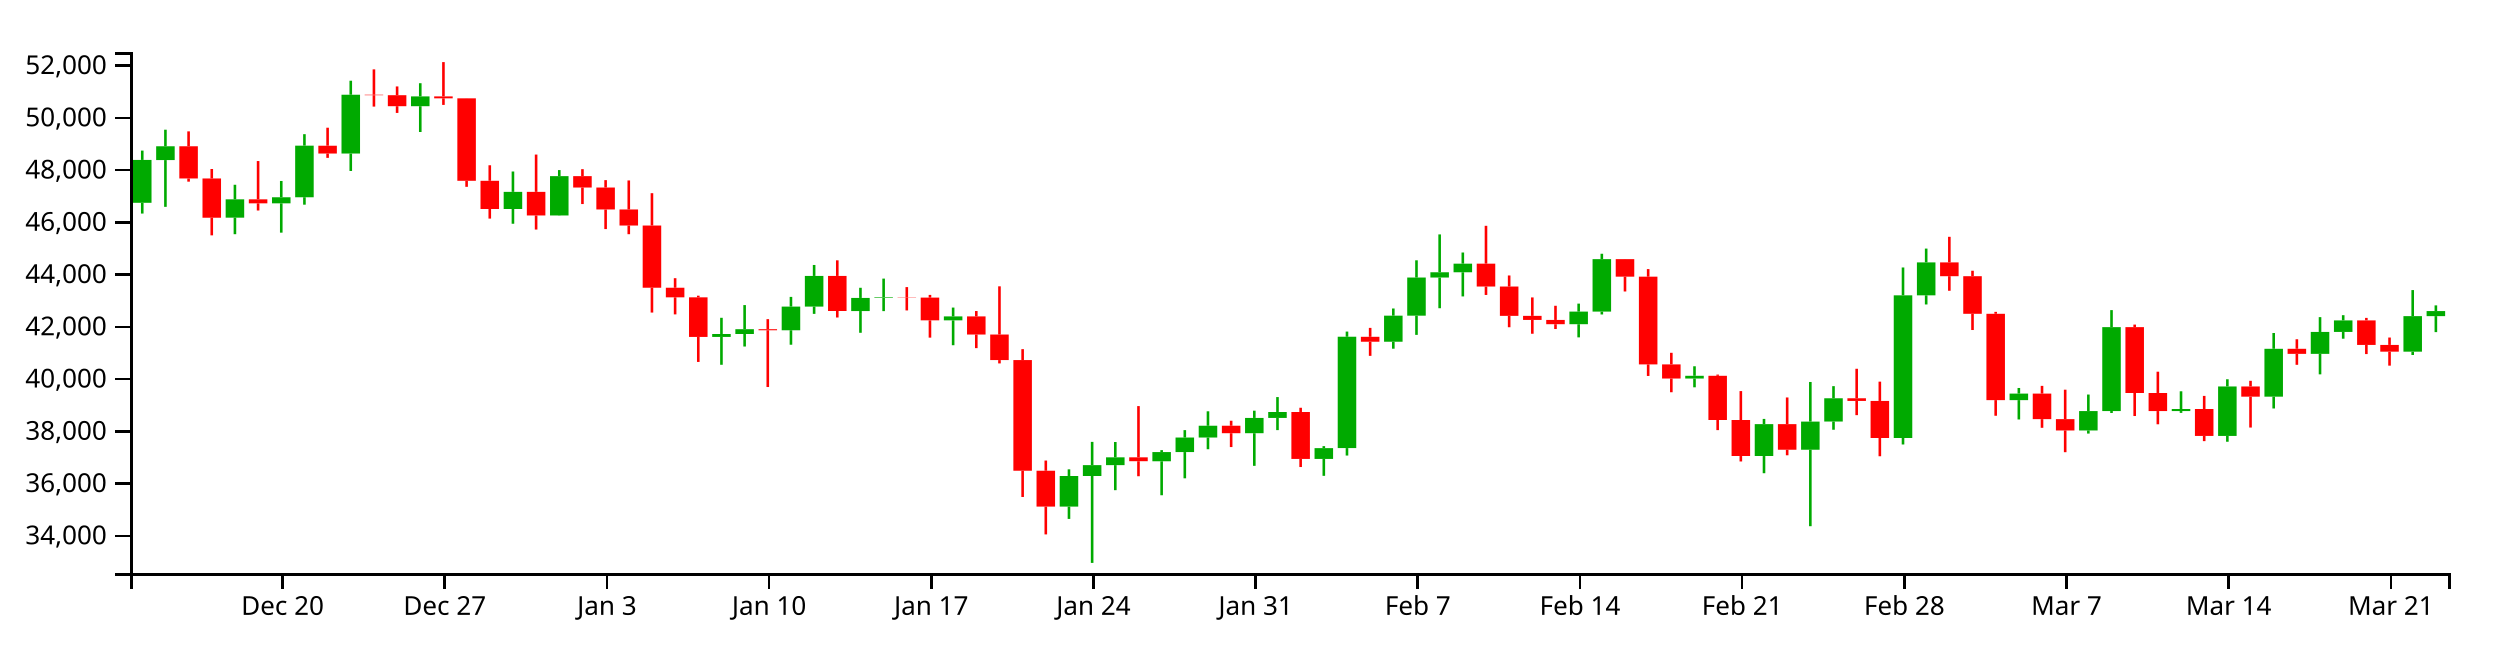
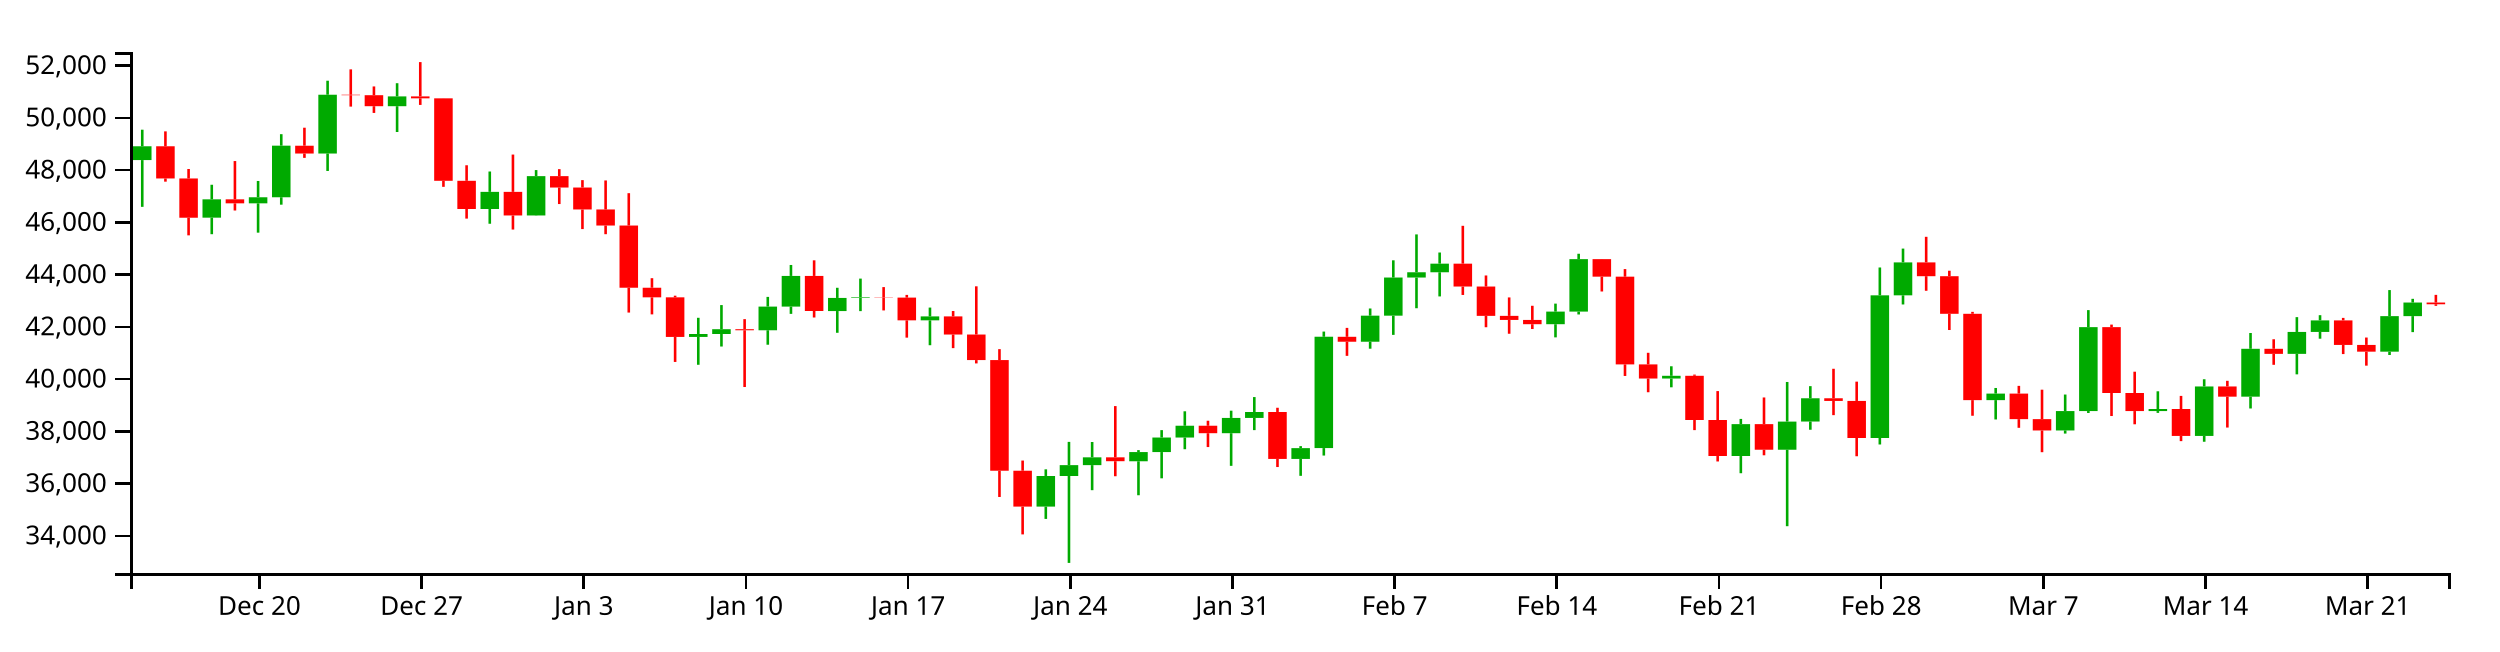
<svg xmlns="http://www.w3.org/2000/svg" version="1.1" width="960" height="250">
  <g transform="translate(50,20)">
    <style>.axis path,.axis line{fill:none;stroke:#000;shape-rendering:crispEdges;}path.candle{stroke:#000000;}path.candle.body{stroke-width:0;}path.candle.up{fill:#00AA00;stroke:#00AA00;}path.candle.down{fill:#FF0000;stroke:#FF0000;}</style>
    <g class="candlestick">
      <g class="data">
-         <path class="candle body up" d="M 1.068 57.867 l 7.117 0 L 8.185 41.41 l -7.117 0 L 1.068 57.867 M 9.964 41.474 l 7.117 0 L 17.081 36.177 l -7.117 0 L 9.964 41.474 M 36.653 63.574 l 7.117 0 L 43.77 56.546 l -7.117 0 L 36.653 63.574 M 54.446 58.083 l 7.117 0 L 61.563 55.746 l -7.117 0 L 54.446 58.083 M 63.343 55.746 l 7.117 0 L 70.46 35.927 l -7.117 0 L 63.343 55.746 M 81.136 38.954 l 7.117 0 L 88.253 16.377 l -7.117 0 L 81.136 38.954 M 107.825 20.782 l 7.117 0 L 114.942 17.012 l -7.117 0 L 107.825 20.782 M 143.411 60.255 l 7.117 0 L 150.528 53.673 l -7.117 0 L 143.411 60.255 M 161.204 62.74 l 7.117 0 L 168.321 47.636 l -7.117 0 L 161.204 62.74 M 223.479 109.39 l 7.117 0 L 230.596 108.254 l -7.117 0 L 223.479 109.39 M 232.375 108.254 l 7.117 0 L 239.492 106.4 l -7.117 0 L 232.375 108.254 M 250.168 106.822 l 7.117 0 L 257.285 97.726 l -7.117 0 L 250.168 106.822 M 259.064 97.726 l 7.117 0 L 266.182 85.955 l -7.117 0 L 259.064 97.726 M 276.857 99.441 l 7.117 0 L 283.974 94.409 l -7.117 0 L 276.857 99.441 M 285.754 94.409 l 7.117 0 L 292.871 94.165 l -7.117 0 L 285.754 94.409 M 312.443 103.019 l 7.117 0 L 319.56 101.509 l -7.117 0 L 312.443 103.019 M 356.925 174.544 l 7.117 0 L 364.042 162.776 l -7.117 0 L 356.925 174.544 M 365.822 162.776 l 7.117 0 L 372.939 158.605 l -7.117 0 L 365.822 162.776 M 374.718 158.605 l 7.117 0 L 381.835 155.616 l -7.117 0 L 374.718 158.605 M 392.511 157.132 l 7.117 0 L 399.628 153.592 l -7.117 0 L 392.511 157.132 M 401.407 153.592 l 7.117 0 L 408.525 148.01 l -7.117 0 L 401.407 153.592 M 410.304 148.01 l 7.117 0 L 417.421 143.493 l -7.117 0 L 410.304 148.01 M 428.097 146.353 l 7.117 0 L 435.214 140.483 l -7.117 0 L 428.097 146.353 M 436.993 140.483 l 7.117 0 L 444.11 138.199 l -7.117 0 L 436.993 140.483 M 454.786 156.237 l 7.117 0 L 461.903 152.072 l -7.117 0 L 454.786 156.237 M 463.683 152.068 l 7.117 0 L 470.8 109.312 l -7.117 0 L 463.683 152.068 M 481.475 111.235 l 7.117 0 L 488.593 101.221 l -7.117 0 L 481.475 111.235 M 490.372 101.221 l 7.117 0 L 497.489 86.584 l -7.117 0 L 490.372 101.221 M 499.268 86.584 l 7.117 0 L 506.385 84.548 l -7.117 0 L 499.268 86.584 M 508.165 84.548 l 7.117 0 L 515.282 81.24 l -7.117 0 L 508.165 84.548 M 552.647 104.503 l 7.117 0 L 559.764 99.665 l -7.117 0 L 552.647 104.503 M 561.543 99.665 l 7.117 0 L 568.661 79.513 l -7.117 0 L 561.543 99.665 M 597.129 125.36 l 7.117 0 L 604.246 124.31 l -7.117 0 L 597.129 125.36 M 623.818 155.116 l 7.117 0 L 630.936 142.856 l -7.117 0 L 623.818 155.116 M 641.611 152.69 l 7.117 0 L 648.729 141.884 l -7.117 0 L 641.611 152.69 M 650.508 141.87 l 7.117 0 L 657.625 132.937 l -7.117 0 L 650.508 141.87 M 677.197 148.185 l 7.117 0 L 684.314 93.405 l -7.117 0 L 677.197 148.185 M 686.094 93.405 l 7.117 0 L 693.211 80.754 l -7.117 0 L 686.094 93.405 M 721.679 133.644 l 7.117 0 L 728.796 131.143 l -7.117 0 L 721.679 133.644 M 748.369 145.287 l 7.117 0 L 755.486 137.837 l -7.117 0 L 748.369 145.287 M 757.265 137.837 l 7.117 0 L 764.382 105.626 l -7.117 0 L 757.265 137.837 M 783.954 137.848 l 7.117 0 L 791.072 137.068 l -7.117 0 L 783.954 137.848 M 801.747 147.4 l 7.117 0 L 808.864 128.401 l -7.117 0 L 801.747 147.4 M 819.54 132.323 l 7.117 0 L 826.657 113.929 l -7.117 0 L 819.54 132.323 M 837.333 115.896 l 7.117 0 L 844.45 107.474 l -7.117 0 L 837.333 115.896 M 846.23 107.474 l 7.117 0 L 853.347 103.024 l -7.117 0 L 846.23 107.474 M 872.919 115.05 l 7.117 0 L 880.036 101.389 l -7.117 0 L 872.919 115.05 M 881.815 101.389 l 7.117 0 L 888.932 99.462 l -7.117 0 L 881.815 101.389" />
-         <path class="candle body down" d="M 18.86 36.177 l 7.117 0 L 25.978 48.542 l -7.117 0 L 18.86 36.177 M 27.757 48.542 l 7.117 0 L 34.874 63.6 l -7.117 0 L 27.757 48.542 M 45.55 56.546 l 7.117 0 L 52.667 58.083 l -7.117 0 L 45.55 56.546 M 72.239 35.95 l 7.117 0 L 79.356 38.954 l -7.117 0 L 72.239 35.95 M 90.032 16.377 l 7.117 0 L 97.149 16.566 l -7.117 0 L 90.032 16.377 M 98.928 16.566 l 7.117 0 L 106.046 20.782 l -7.117 0 L 98.928 16.566 M 116.721 17.012 l 7.117 0 L 123.838 17.755 l -7.117 0 L 116.721 17.012 M 125.618 17.755 l 7.117 0 L 132.735 49.431 l -7.117 0 L 125.618 17.755 M 134.514 49.431 l 7.117 0 L 141.631 60.255 l -7.117 0 L 134.514 49.431 M 152.307 53.673 l 7.117 0 L 159.424 62.74 l -7.117 0 L 152.307 53.673 M 170.1 47.636 l 7.117 0 L 177.217 52.014 l -7.117 0 L 170.1 47.636 M 178.996 52.014 l 7.117 0 L 186.114 60.442 l -7.117 0 L 178.996 52.014 M 187.893 60.442 l 7.117 0 L 195.01 66.602 l -7.117 0 L 187.893 60.442 M 196.789 66.602 l 7.117 0 L 203.906 90.485 l -7.117 0 L 196.789 66.602 M 205.686 90.485 l 7.117 0 L 212.803 94.185 l -7.117 0 L 205.686 90.485 M 214.582 94.185 l 7.117 0 L 221.699 109.39 l -7.117 0 L 214.582 94.185 M 241.271 106.4 l 7.117 0 L 248.389 106.822 l -7.117 0 L 241.271 106.4 M 267.961 85.956 l 7.117 0 L 275.078 99.423 l -7.117 0 L 267.961 85.956 M 294.65 94.165 l 7.117 0 L 301.767 94.291 l -7.117 0 L 294.65 94.165 M 303.547 94.291 l 7.117 0 L 310.664 103.019 l -7.117 0 L 303.547 94.291 M 321.339 101.509 l 7.117 0 L 328.457 108.452 l -7.117 0 L 321.339 101.509 M 330.236 108.452 l 7.117 0 L 337.353 118.274 l -7.117 0 L 330.236 108.452 M 339.132 118.274 l 7.117 0 L 346.25 160.762 l -7.117 0 L 339.132 118.274 M 348.029 160.762 l 7.117 0 L 355.146 174.544 l -7.117 0 L 348.029 160.762 M 383.615 155.616 l 7.117 0 L 390.732 157.11 l -7.117 0 L 383.615 155.616 M 419.2 143.493 l 7.117 0 L 426.317 146.353 l -7.117 0 L 419.2 143.493 M 445.89 138.199 l 7.117 0 L 453.007 156.238 l -7.117 0 L 445.89 138.199 M 472.579 109.338 l 7.117 0 L 479.696 111.235 l -7.117 0 L 472.579 109.338 M 517.061 81.24 l 7.117 0 L 524.178 90.04 l -7.117 0 L 517.061 81.24 M 525.958 90.04 l 7.117 0 L 533.075 101.293 l -7.117 0 L 525.958 90.04 M 534.854 101.293 l 7.117 0 L 541.971 102.856 l -7.117 0 L 534.854 101.293 M 543.75 102.856 l 7.117 0 L 550.868 104.503 l -7.117 0 L 543.75 102.856 M 570.44 79.513 l 7.117 0 L 577.557 86.247 l -7.117 0 L 570.44 79.513 M 579.336 86.247 l 7.117 0 L 586.453 119.931 l -7.117 0 L 579.336 86.247 M 588.233 119.931 l 7.117 0 L 595.35 125.36 l -7.117 0 L 588.233 119.931 M 606.026 124.31 l 7.117 0 L 613.143 141.286 l -7.117 0 L 606.026 124.31 M 614.922 141.286 l 7.117 0 L 622.039 155.116 l -7.117 0 L 614.922 141.286 M 632.715 142.856 l 7.117 0 L 639.832 152.69 l -7.117 0 L 632.715 142.856 M 659.404 132.937 l 7.117 0 L 666.521 133.965 l -7.117 0 L 659.404 132.937 M 668.301 133.964 l 7.117 0 L 675.418 148.185 l -7.117 0 L 668.301 133.964 M 694.99 80.754 l 7.117 0 L 702.107 86.053 l -7.117 0 L 694.99 80.754 M 703.886 86.052 l 7.117 0 L 711.004 100.487 l -7.117 0 L 703.886 86.052 M 712.783 100.487 l 7.117 0 L 719.9 133.644 l -7.117 0 L 712.783 100.487 M 730.576 131.143 l 7.117 0 L 737.693 140.945 l -7.117 0 L 730.576 131.143 M 739.472 140.945 l 7.117 0 L 746.589 145.287 l -7.117 0 L 739.472 140.945 M 766.162 105.626 l 7.117 0 L 773.279 130.902 l -7.117 0 L 766.162 105.626 M 775.058 130.902 l 7.117 0 L 782.175 137.848 l -7.117 0 L 775.058 130.902 M 792.851 137.068 l 7.117 0 L 799.968 147.4 l -7.117 0 L 792.851 137.068 M 810.644 128.401 l 7.117 0 L 817.761 132.323 l -7.117 0 L 810.644 128.401 M 828.437 113.929 l 7.117 0 L 835.554 115.896 l -7.117 0 L 828.437 113.929 M 855.126 103.024 l 7.117 0 L 862.243 112.444 l -7.117 0 L 855.126 103.024 M 864.022 112.444 l 7.117 0 L 871.14 115.05 l -7.117 0 L 864.022 112.444" />
+         <path class="candle body up" d="M 1.068 41.474 l 7.117 0 L 8.185 36.177 l -7.117 0 L 1.068 41.474 M 27.757 63.574 l 7.117 0 L 34.874 56.546 l -7.117 0 L 27.757 63.574 M 45.55 58.083 l 7.117 0 L 52.667 55.746 l -7.117 0 L 45.55 58.083 M 54.446 55.746 l 7.117 0 L 61.563 35.927 l -7.117 0 L 54.446 55.746 M 72.239 38.954 l 7.117 0 L 79.356 16.377 l -7.117 0 L 72.239 38.954 M 98.928 20.782 l 7.117 0 L 106.046 17.012 l -7.117 0 L 98.928 20.782 M 134.514 60.255 l 7.117 0 L 141.631 53.673 l -7.117 0 L 134.514 60.255 M 152.307 62.74 l 7.117 0 L 159.424 47.636 l -7.117 0 L 152.307 62.74 M 214.582 109.39 l 7.117 0 L 221.699 108.254 l -7.117 0 L 214.582 109.39 M 223.479 108.254 l 7.117 0 L 230.596 106.4 l -7.117 0 L 223.479 108.254 M 241.271 106.822 l 7.117 0 L 248.389 97.726 l -7.117 0 L 241.271 106.822 M 250.168 97.726 l 7.117 0 L 257.285 85.955 l -7.117 0 L 250.168 97.726 M 267.961 99.441 l 7.117 0 L 275.078 94.409 l -7.117 0 L 267.961 99.441 M 276.857 94.409 l 7.117 0 L 283.974 94.165 l -7.117 0 L 276.857 94.409 M 303.547 103.019 l 7.117 0 L 310.664 101.509 l -7.117 0 L 303.547 103.019 M 348.029 174.544 l 7.117 0 L 355.146 162.776 l -7.117 0 L 348.029 174.544 M 356.925 162.776 l 7.117 0 L 364.042 158.605 l -7.117 0 L 356.925 162.776 M 365.822 158.605 l 7.117 0 L 372.939 155.616 l -7.117 0 L 365.822 158.605 M 383.615 157.132 l 7.117 0 L 390.732 153.592 l -7.117 0 L 383.615 157.132 M 392.511 153.592 l 7.117 0 L 399.628 148.01 l -7.117 0 L 392.511 153.592 M 401.407 148.01 l 7.117 0 L 408.525 143.493 l -7.117 0 L 401.407 148.01 M 419.2 146.353 l 7.117 0 L 426.317 140.483 l -7.117 0 L 419.2 146.353 M 428.097 140.483 l 7.117 0 L 435.214 138.199 l -7.117 0 L 428.097 140.483 M 445.89 156.237 l 7.117 0 L 453.007 152.072 l -7.117 0 L 445.89 156.237 M 454.786 152.068 l 7.117 0 L 461.903 109.312 l -7.117 0 L 454.786 152.068 M 472.579 111.235 l 7.117 0 L 479.696 101.221 l -7.117 0 L 472.579 111.235 M 481.475 101.221 l 7.117 0 L 488.593 86.584 l -7.117 0 L 481.475 101.221 M 490.372 86.584 l 7.117 0 L 497.489 84.548 l -7.117 0 L 490.372 86.584 M 499.268 84.548 l 7.117 0 L 506.385 81.24 l -7.117 0 L 499.268 84.548 M 543.75 104.503 l 7.117 0 L 550.868 99.665 l -7.117 0 L 543.75 104.503 M 552.647 99.665 l 7.117 0 L 559.764 79.513 l -7.117 0 L 552.647 99.665 M 588.233 125.36 l 7.117 0 L 595.35 124.31 l -7.117 0 L 588.233 125.36 M 614.922 155.116 l 7.117 0 L 622.039 142.856 l -7.117 0 L 614.922 155.116 M 632.715 152.69 l 7.117 0 L 639.832 141.884 l -7.117 0 L 632.715 152.69 M 641.611 141.87 l 7.117 0 L 648.729 132.937 l -7.117 0 L 641.611 141.87 M 668.301 148.185 l 7.117 0 L 675.418 93.405 l -7.117 0 L 668.301 148.185 M 677.197 93.405 l 7.117 0 L 684.314 80.754 l -7.117 0 L 677.197 93.405 M 712.783 133.644 l 7.117 0 L 719.9 131.143 l -7.117 0 L 712.783 133.644 M 739.472 145.287 l 7.117 0 L 746.589 137.837 l -7.117 0 L 739.472 145.287 M 748.369 137.837 l 7.117 0 L 755.486 105.626 l -7.117 0 L 748.369 137.837 M 775.058 137.848 l 7.117 0 L 782.175 137.068 l -7.117 0 L 775.058 137.848 M 792.851 147.4 l 7.117 0 L 799.968 128.401 l -7.117 0 L 792.851 147.4 M 810.644 132.323 l 7.117 0 L 817.761 113.929 l -7.117 0 L 810.644 132.323 M 828.437 115.896 l 7.117 0 L 835.554 107.474 l -7.117 0 L 828.437 115.896 M 837.333 107.474 l 7.117 0 L 844.45 103.024 l -7.117 0 L 837.333 107.474 M 864.022 115.05 l 7.117 0 L 871.14 101.389 l -7.117 0 L 864.022 115.05 M 872.919 101.389 l 7.117 0 L 880.036 96.186 l -7.117 0 L 872.919 101.389" />
+         <path class="candle body down" d="M 9.964 36.177 l 7.117 0 L 17.081 48.542 l -7.117 0 L 9.964 36.177 M 18.86 48.542 l 7.117 0 L 25.978 63.6 l -7.117 0 L 18.86 48.542 M 36.653 56.546 l 7.117 0 L 43.77 58.083 l -7.117 0 L 36.653 56.546 M 63.343 35.95 l 7.117 0 L 70.46 38.954 l -7.117 0 L 63.343 35.95 M 81.136 16.377 l 7.117 0 L 88.253 16.566 l -7.117 0 L 81.136 16.377 M 90.032 16.566 l 7.117 0 L 97.149 20.782 l -7.117 0 L 90.032 16.566 M 107.825 17.012 l 7.117 0 L 114.942 17.755 l -7.117 0 L 107.825 17.012 M 116.721 17.755 l 7.117 0 L 123.838 49.431 l -7.117 0 L 116.721 17.755 M 125.618 49.431 l 7.117 0 L 132.735 60.255 l -7.117 0 L 125.618 49.431 M 143.411 53.673 l 7.117 0 L 150.528 62.74 l -7.117 0 L 143.411 53.673 M 161.204 47.636 l 7.117 0 L 168.321 52.014 l -7.117 0 L 161.204 47.636 M 170.1 52.014 l 7.117 0 L 177.217 60.442 l -7.117 0 L 170.1 52.014 M 178.996 60.442 l 7.117 0 L 186.114 66.602 l -7.117 0 L 178.996 60.442 M 187.893 66.602 l 7.117 0 L 195.01 90.485 l -7.117 0 L 187.893 66.602 M 196.789 90.485 l 7.117 0 L 203.906 94.185 l -7.117 0 L 196.789 90.485 M 205.686 94.185 l 7.117 0 L 212.803 109.39 l -7.117 0 L 205.686 94.185 M 232.375 106.4 l 7.117 0 L 239.492 106.822 l -7.117 0 L 232.375 106.4 M 259.064 85.956 l 7.117 0 L 266.182 99.423 l -7.117 0 L 259.064 85.956 M 285.754 94.165 l 7.117 0 L 292.871 94.291 l -7.117 0 L 285.754 94.165 M 294.65 94.291 l 7.117 0 L 301.767 103.019 l -7.117 0 L 294.65 94.291 M 312.443 101.509 l 7.117 0 L 319.56 108.452 l -7.117 0 L 312.443 101.509 M 321.339 108.452 l 7.117 0 L 328.457 118.274 l -7.117 0 L 321.339 108.452 M 330.236 118.274 l 7.117 0 L 337.353 160.762 l -7.117 0 L 330.236 118.274 M 339.132 160.762 l 7.117 0 L 346.25 174.544 l -7.117 0 L 339.132 160.762 M 374.718 155.616 l 7.117 0 L 381.835 157.11 l -7.117 0 L 374.718 155.616 M 410.304 143.493 l 7.117 0 L 417.421 146.353 l -7.117 0 L 410.304 143.493 M 436.993 138.199 l 7.117 0 L 444.11 156.238 l -7.117 0 L 436.993 138.199 M 463.683 109.338 l 7.117 0 L 470.8 111.235 l -7.117 0 L 463.683 109.338 M 508.165 81.24 l 7.117 0 L 515.282 90.04 l -7.117 0 L 508.165 81.24 M 517.061 90.04 l 7.117 0 L 524.178 101.293 l -7.117 0 L 517.061 90.04 M 525.958 101.293 l 7.117 0 L 533.075 102.856 l -7.117 0 L 525.958 101.293 M 534.854 102.856 l 7.117 0 L 541.971 104.503 l -7.117 0 L 534.854 102.856 M 561.543 79.513 l 7.117 0 L 568.661 86.247 l -7.117 0 L 561.543 79.513 M 570.44 86.247 l 7.117 0 L 577.557 119.931 l -7.117 0 L 570.44 86.247 M 579.336 119.931 l 7.117 0 L 586.453 125.36 l -7.117 0 L 579.336 119.931 M 597.129 124.31 l 7.117 0 L 604.246 141.286 l -7.117 0 L 597.129 124.31 M 606.026 141.286 l 7.117 0 L 613.143 155.116 l -7.117 0 L 606.026 141.286 M 623.818 142.856 l 7.117 0 L 630.936 152.69 l -7.117 0 L 623.818 142.856 M 650.508 132.937 l 7.117 0 L 657.625 133.965 l -7.117 0 L 650.508 132.937 M 659.404 133.964 l 7.117 0 L 666.521 148.185 l -7.117 0 L 659.404 133.964 M 686.094 80.754 l 7.117 0 L 693.211 86.053 l -7.117 0 L 686.094 80.754 M 694.99 86.052 l 7.117 0 L 702.107 100.487 l -7.117 0 L 694.99 86.052 M 703.886 100.487 l 7.117 0 L 711.004 133.644 l -7.117 0 L 703.886 100.487 M 721.679 131.143 l 7.117 0 L 728.796 140.945 l -7.117 0 L 721.679 131.143 M 730.576 140.945 l 7.117 0 L 737.693 145.287 l -7.117 0 L 730.576 140.945 M 757.265 105.626 l 7.117 0 L 764.382 130.902 l -7.117 0 L 757.265 105.626 M 766.162 130.902 l 7.117 0 L 773.279 137.848 l -7.117 0 L 766.162 130.902 M 783.954 137.068 l 7.117 0 L 791.072 147.4 l -7.117 0 L 783.954 137.068 M 801.747 128.401 l 7.117 0 L 808.864 132.323 l -7.117 0 L 801.747 128.401 M 819.54 113.929 l 7.117 0 L 826.657 115.896 l -7.117 0 L 819.54 113.929 M 846.23 103.024 l 7.117 0 L 853.347 112.444 l -7.117 0 L 846.23 103.024 M 855.126 112.444 l 7.117 0 L 862.243 115.05 l -7.117 0 L 855.126 112.444 M 881.815 96.186 l 7.117 0 L 888.932 96.835 l -7.117 0 L 881.815 96.186" />
        <path class="candle body equal" />
-         <path class="candle wick up" d="M 4.626 37.828 L 4.626 41.41 M 4.626 57.867 L 4.626 62.007 M 13.523 29.807 L 13.523 36.177 M 13.523 41.474 L 13.523 59.429 M 40.212 50.949 L 40.212 56.546 M 40.212 63.574 L 40.212 69.932 M 58.005 49.493 L 58.005 55.746 M 58.005 58.083 L 58.005 69.342 M 66.901 31.523 L 66.901 35.927 M 66.901 55.746 L 66.901 58.597 M 84.694 10.998 L 84.694 16.377 M 84.694 38.954 L 84.694 45.652 M 111.383 11.951 L 111.383 17.012 M 111.383 20.782 L 111.383 30.69 M 146.969 45.857 L 146.969 53.673 M 146.969 60.255 L 146.969 65.92 M 164.762 45.309 L 164.762 47.636 M 164.762 62.74 L 164.762 62.826 M 227.037 102.032 L 227.037 108.254 M 227.037 109.39 L 227.037 120.078 M 235.934 97.15 L 235.934 106.4 M 235.934 108.254 L 235.934 113.066 M 253.727 94.007 L 253.727 97.726 M 253.727 106.822 L 253.727 112.375 M 262.623 81.749 L 262.623 85.955 M 262.623 97.726 L 262.623 100.527 M 280.416 90.508 L 280.416 94.409 M 280.416 99.441 L 280.416 107.791 M 289.312 86.985 L 289.312 94.165 M 289.312 94.409 L 289.312 99.474 M 316.002 98.11 L 316.002 101.509 M 316.002 103.019 L 316.002 112.565 M 360.484 160.224 L 360.484 162.776 M 360.484 174.544 L 360.484 179.263 M 369.38 149.681 L 369.38 158.605 M 369.38 162.776 L 369.38 196.154 M 378.277 149.729 L 378.277 155.616 M 378.277 158.605 L 378.277 168.229 M 396.07 152.846 L 396.07 153.592 M 396.07 157.132 L 396.07 170.174 M 404.966 145.167 L 404.966 148.01 M 404.966 153.592 L 404.966 163.674 M 413.862 137.937 L 413.862 143.493 M 413.862 148.01 L 413.862 152.505 M 431.655 137.703 L 431.655 140.483 M 431.655 146.353 L 431.655 158.883 M 440.552 132.475 L 440.552 138.199 M 440.552 140.483 L 440.552 145.167 M 458.345 151.316 L 458.345 152.072 M 458.345 156.237 L 458.345 162.721 M 467.241 107.325 L 467.241 109.312 M 467.241 152.068 L 467.241 154.93 M 485.034 98.461 L 485.034 101.221 M 485.034 111.235 L 485.034 113.904 M 493.93 79.958 L 493.93 86.584 M 493.93 101.221 L 493.93 108.594 M 502.827 70.012 L 502.827 84.548 M 502.827 86.584 L 502.827 98.361 M 511.723 76.964 L 511.723 81.24 M 511.723 84.548 L 511.723 93.827 M 556.206 96.591 L 556.206 99.665 M 556.206 104.503 L 556.206 109.55 M 565.102 77.442 L 565.102 79.513 M 565.102 99.665 L 565.102 100.758 M 600.688 120.647 L 600.688 124.31 M 600.688 125.36 L 600.688 128.725 M 627.377 140.863 L 627.377 142.856 M 627.377 155.116 L 627.377 161.718 M 645.17 126.679 L 645.17 141.884 M 645.17 152.69 L 645.17 182.059 M 654.066 128.279 L 654.066 132.937 M 654.066 141.87 L 654.066 145.022 M 680.756 82.714 L 680.756 93.405 M 680.756 148.185 L 680.756 150.682 M 689.652 75.459 L 689.652 80.754 M 689.652 93.405 L 689.652 96.916 M 725.238 128.984 L 725.238 131.143 M 725.238 133.644 L 725.238 141.078 M 751.927 131.503 L 751.927 137.837 M 751.927 145.287 L 751.927 146.494 M 760.824 99.082 L 760.824 105.626 M 760.824 137.837 L 760.824 138.582 M 787.513 130.253 L 787.513 137.068 M 787.513 137.848 L 787.513 138.541 M 805.306 125.635 L 805.306 128.401 M 805.306 147.4 L 805.306 149.631 M 823.099 107.87 L 823.099 113.929 M 823.099 132.323 L 823.099 136.856 M 840.892 101.781 L 840.892 107.474 M 840.892 115.896 L 840.892 123.749 M 849.788 101.029 L 849.788 103.024 M 849.788 107.474 L 849.788 110.064 M 876.477 91.389 L 876.477 101.389 M 876.477 115.05 L 876.477 116.322 M 885.374 97.266 L 885.374 99.462 M 885.374 101.389 L 885.374 107.535" style="stroke-width: 1px;" />
-         <path class="candle wick down" d="M 22.419 30.445 L 22.419 36.177 M 22.419 48.542 L 22.419 49.759 M 31.315 44.894 L 31.315 48.542 M 31.315 63.6 L 31.315 70.374 M 49.108 41.844 L 49.108 56.546 M 49.108 58.083 L 49.108 60.835 M 75.798 29.043 L 75.798 35.95 M 75.798 38.954 L 75.798 40.622 M 93.591 6.635 L 93.591 16.377 M 93.591 16.566 L 93.591 20.935 M 102.487 13.193 L 102.487 16.566 M 102.487 20.782 L 102.487 23.364 M 120.28 3.846 L 120.28 17.012 M 120.28 17.755 L 120.28 20.287 M 129.176 17.729 L 129.176 17.755 M 129.176 49.431 L 129.176 51.745 M 138.073 43.459 L 138.073 49.431 M 138.073 60.255 L 138.073 63.944 M 155.866 39.354 L 155.866 53.673 M 155.866 62.74 L 155.866 68.147 M 173.659 44.954 L 173.659 47.636 M 173.659 52.014 L 173.659 58.356 M 182.555 49.167 L 182.555 52.014 M 182.555 60.442 L 182.555 67.966 M 191.451 49.292 L 191.451 60.442 M 191.451 66.602 L 191.451 69.932 M 200.348 54.183 L 200.348 66.602 M 200.348 90.485 L 200.348 100.026 M 209.244 86.825 L 209.244 90.485 M 209.244 94.185 L 209.244 100.722 M 218.141 93.547 L 218.141 94.185 M 218.141 109.39 L 218.141 118.985 M 244.83 102.549 L 244.83 106.4 M 244.83 106.822 L 244.83 128.615 M 271.519 79.963 L 271.519 85.956 M 271.519 99.423 L 271.519 101.92 M 298.209 90.245 L 298.209 94.165 M 298.209 94.291 L 298.209 99.205 M 307.105 93.243 L 307.105 94.291 M 307.105 103.019 L 307.105 109.652 M 324.898 99.433 L 324.898 101.509 M 324.898 108.452 L 324.898 113.683 M 333.794 89.945 L 333.794 108.452 M 333.794 118.274 L 333.794 119.554 M 342.691 114.07 L 342.691 118.274 M 342.691 160.762 L 342.691 170.842 M 351.587 156.851 L 351.587 160.762 M 351.587 174.544 L 351.587 185.211 M 387.173 135.938 L 387.173 155.616 M 387.173 157.11 L 387.173 162.876 M 422.759 141.563 L 422.759 143.493 M 422.759 146.353 L 422.759 151.671 M 449.448 136.581 L 449.448 138.199 M 449.448 156.238 L 449.448 159.341 M 476.138 105.907 L 476.138 109.338 M 476.138 111.235 L 476.138 116.648 M 520.62 66.712 L 520.62 81.24 M 520.62 90.04 L 520.62 93.265 M 529.516 85.782 L 529.516 90.04 M 529.516 101.293 L 529.516 105.658 M 538.413 94.213 L 538.413 101.293 M 538.413 102.856 L 538.413 108.162 M 547.309 97.418 L 547.309 102.856 M 547.309 104.503 L 547.309 106.346 M 573.998 79.462 L 573.998 79.513 M 573.998 86.247 L 573.998 91.931 M 582.895 83.327 L 582.895 86.247 M 582.895 119.931 L 582.895 124.37 M 591.791 115.475 L 591.791 119.931 M 591.791 125.36 L 591.791 130.621 M 609.584 123.846 L 609.584 124.31 M 609.584 141.286 L 609.584 145.167 M 618.481 130.176 L 618.481 141.286 M 618.481 155.116 L 618.481 157.204 M 636.273 132.628 L 636.273 142.856 M 636.273 152.69 L 636.273 154.829 M 662.963 121.609 L 662.963 132.937 M 662.963 133.965 L 662.963 139.417 M 671.859 126.552 L 671.859 133.964 M 671.859 148.185 L 671.859 155.198 M 698.549 70.935 L 698.549 80.754 M 698.549 86.053 L 698.549 91.659 M 707.445 83.965 L 707.445 86.052 M 707.445 100.487 L 707.445 106.724 M 716.341 99.752 L 716.341 100.487 M 716.341 133.644 L 716.341 139.649 M 734.134 128.175 L 734.134 131.143 M 734.134 140.945 L 734.134 144.278 M 743.031 129.643 L 743.031 140.945 M 743.031 145.287 L 743.031 153.643 M 769.72 104.644 L 769.72 105.626 M 769.72 130.902 L 769.72 139.752 M 778.617 122.734 L 778.617 130.902 M 778.617 137.848 L 778.617 142.924 M 796.409 132.026 L 796.409 137.068 M 796.409 147.4 L 796.409 149.395 M 814.202 126.232 L 814.202 128.401 M 814.202 132.323 L 814.202 144.18 M 831.995 110.27 L 831.995 113.929 M 831.995 115.896 L 831.995 120.088 M 858.685 102.07 L 858.685 103.024 M 858.685 112.444 L 858.685 115.966 M 867.581 109.614 L 867.581 112.444 M 867.581 115.05 L 867.581 120.41" style="stroke-width: 1px;" />
+         <path class="candle wick up" d="M 4.626 29.807 L 4.626 36.177 M 4.626 41.474 L 4.626 59.429 M 31.315 50.949 L 31.315 56.546 M 31.315 63.574 L 31.315 69.932 M 49.108 49.493 L 49.108 55.746 M 49.108 58.083 L 49.108 69.342 M 58.005 31.523 L 58.005 35.927 M 58.005 55.746 L 58.005 58.597 M 75.798 10.998 L 75.798 16.377 M 75.798 38.954 L 75.798 45.652 M 102.487 11.951 L 102.487 17.012 M 102.487 20.782 L 102.487 30.69 M 138.073 45.857 L 138.073 53.673 M 138.073 60.255 L 138.073 65.92 M 155.866 45.309 L 155.866 47.636 M 155.866 62.74 L 155.866 62.826 M 218.141 102.032 L 218.141 108.254 M 218.141 109.39 L 218.141 120.078 M 227.037 97.15 L 227.037 106.4 M 227.037 108.254 L 227.037 113.066 M 244.83 94.007 L 244.83 97.726 M 244.83 106.822 L 244.83 112.375 M 253.727 81.749 L 253.727 85.955 M 253.727 97.726 L 253.727 100.527 M 271.519 90.508 L 271.519 94.409 M 271.519 99.441 L 271.519 107.791 M 280.416 86.985 L 280.416 94.165 M 280.416 94.409 L 280.416 99.474 M 307.105 98.11 L 307.105 101.509 M 307.105 103.019 L 307.105 112.565 M 351.587 160.224 L 351.587 162.776 M 351.587 174.544 L 351.587 179.263 M 360.484 149.681 L 360.484 158.605 M 360.484 162.776 L 360.484 196.154 M 369.38 149.729 L 369.38 155.616 M 369.38 158.605 L 369.38 168.229 M 387.173 152.846 L 387.173 153.592 M 387.173 157.132 L 387.173 170.174 M 396.07 145.167 L 396.07 148.01 M 396.07 153.592 L 396.07 163.674 M 404.966 137.937 L 404.966 143.493 M 404.966 148.01 L 404.966 152.505 M 422.759 137.703 L 422.759 140.483 M 422.759 146.353 L 422.759 158.883 M 431.655 132.475 L 431.655 138.199 M 431.655 140.483 L 431.655 145.167 M 449.448 151.316 L 449.448 152.072 M 449.448 156.237 L 449.448 162.721 M 458.345 107.325 L 458.345 109.312 M 458.345 152.068 L 458.345 154.93 M 476.138 98.461 L 476.138 101.221 M 476.138 111.235 L 476.138 113.904 M 485.034 79.958 L 485.034 86.584 M 485.034 101.221 L 485.034 108.594 M 493.93 70.012 L 493.93 84.548 M 493.93 86.584 L 493.93 98.361 M 502.827 76.964 L 502.827 81.24 M 502.827 84.548 L 502.827 93.827 M 547.309 96.591 L 547.309 99.665 M 547.309 104.503 L 547.309 109.55 M 556.206 77.442 L 556.206 79.513 M 556.206 99.665 L 556.206 100.758 M 591.791 120.647 L 591.791 124.31 M 591.791 125.36 L 591.791 128.725 M 618.481 140.863 L 618.481 142.856 M 618.481 155.116 L 618.481 161.718 M 636.273 126.679 L 636.273 141.884 M 636.273 152.69 L 636.273 182.059 M 645.17 128.279 L 645.17 132.937 M 645.17 141.87 L 645.17 145.022 M 671.859 82.714 L 671.859 93.405 M 671.859 148.185 L 671.859 150.682 M 680.756 75.459 L 680.756 80.754 M 680.756 93.405 L 680.756 96.916 M 716.341 128.984 L 716.341 131.143 M 716.341 133.644 L 716.341 141.078 M 743.031 131.503 L 743.031 137.837 M 743.031 145.287 L 743.031 146.494 M 751.927 99.082 L 751.927 105.626 M 751.927 137.837 L 751.927 138.582 M 778.617 130.253 L 778.617 137.068 M 778.617 137.848 L 778.617 138.541 M 796.409 125.635 L 796.409 128.401 M 796.409 147.4 L 796.409 149.631 M 814.202 107.87 L 814.202 113.929 M 814.202 132.323 L 814.202 136.856 M 831.995 101.781 L 831.995 107.474 M 831.995 115.896 L 831.995 123.749 M 840.892 101.029 L 840.892 103.024 M 840.892 107.474 L 840.892 110.064 M 867.581 91.389 L 867.581 101.389 M 867.581 115.05 L 867.581 116.322 M 876.477 94.75 L 876.477 96.186 M 876.477 101.389 L 876.477 107.535" style="stroke-width: 1px;" />
+         <path class="candle wick down" d="M 13.523 30.445 L 13.523 36.177 M 13.523 48.542 L 13.523 49.759 M 22.419 44.894 L 22.419 48.542 M 22.419 63.6 L 22.419 70.374 M 40.212 41.844 L 40.212 56.546 M 40.212 58.083 L 40.212 60.835 M 66.901 29.043 L 66.901 35.95 M 66.901 38.954 L 66.901 40.622 M 84.694 6.635 L 84.694 16.377 M 84.694 16.566 L 84.694 20.935 M 93.591 13.193 L 93.591 16.566 M 93.591 20.782 L 93.591 23.364 M 111.383 3.846 L 111.383 17.012 M 111.383 17.755 L 111.383 20.287 M 120.28 17.729 L 120.28 17.755 M 120.28 49.431 L 120.28 51.745 M 129.176 43.459 L 129.176 49.431 M 129.176 60.255 L 129.176 63.944 M 146.969 39.354 L 146.969 53.673 M 146.969 62.74 L 146.969 68.147 M 164.762 44.954 L 164.762 47.636 M 164.762 52.014 L 164.762 58.356 M 173.659 49.167 L 173.659 52.014 M 173.659 60.442 L 173.659 67.966 M 182.555 49.292 L 182.555 60.442 M 182.555 66.602 L 182.555 69.932 M 191.451 54.183 L 191.451 66.602 M 191.451 90.485 L 191.451 100.026 M 200.348 86.825 L 200.348 90.485 M 200.348 94.185 L 200.348 100.722 M 209.244 93.547 L 209.244 94.185 M 209.244 109.39 L 209.244 118.985 M 235.934 102.549 L 235.934 106.4 M 235.934 106.822 L 235.934 128.615 M 262.623 79.963 L 262.623 85.956 M 262.623 99.423 L 262.623 101.92 M 289.312 90.245 L 289.312 94.165 M 289.312 94.291 L 289.312 99.205 M 298.209 93.243 L 298.209 94.291 M 298.209 103.019 L 298.209 109.652 M 316.002 99.433 L 316.002 101.509 M 316.002 108.452 L 316.002 113.683 M 324.898 89.945 L 324.898 108.452 M 324.898 118.274 L 324.898 119.554 M 333.794 114.07 L 333.794 118.274 M 333.794 160.762 L 333.794 170.842 M 342.691 156.851 L 342.691 160.762 M 342.691 174.544 L 342.691 185.211 M 378.277 135.938 L 378.277 155.616 M 378.277 157.11 L 378.277 162.876 M 413.862 141.563 L 413.862 143.493 M 413.862 146.353 L 413.862 151.671 M 440.552 136.581 L 440.552 138.199 M 440.552 156.238 L 440.552 159.341 M 467.241 105.907 L 467.241 109.338 M 467.241 111.235 L 467.241 116.648 M 511.723 66.712 L 511.723 81.24 M 511.723 90.04 L 511.723 93.265 M 520.62 85.782 L 520.62 90.04 M 520.62 101.293 L 520.62 105.658 M 529.516 94.213 L 529.516 101.293 M 529.516 102.856 L 529.516 108.162 M 538.413 97.418 L 538.413 102.856 M 538.413 104.503 L 538.413 106.346 M 565.102 79.462 L 565.102 79.513 M 565.102 86.247 L 565.102 91.931 M 573.998 83.327 L 573.998 86.247 M 573.998 119.931 L 573.998 124.37 M 582.895 115.475 L 582.895 119.931 M 582.895 125.36 L 582.895 130.621 M 600.688 123.846 L 600.688 124.31 M 600.688 141.286 L 600.688 145.167 M 609.584 130.176 L 609.584 141.286 M 609.584 155.116 L 609.584 157.204 M 627.377 132.628 L 627.377 142.856 M 627.377 152.69 L 627.377 154.829 M 654.066 121.609 L 654.066 132.937 M 654.066 133.965 L 654.066 139.417 M 662.963 126.552 L 662.963 133.964 M 662.963 148.185 L 662.963 155.198 M 689.652 70.935 L 689.652 80.754 M 689.652 86.053 L 689.652 91.659 M 698.549 83.965 L 698.549 86.052 M 698.549 100.487 L 698.549 106.724 M 707.445 99.752 L 707.445 100.487 M 707.445 133.644 L 707.445 139.649 M 725.238 128.175 L 725.238 131.143 M 725.238 140.945 L 725.238 144.278 M 734.134 129.643 L 734.134 140.945 M 734.134 145.287 L 734.134 153.643 M 760.824 104.644 L 760.824 105.626 M 760.824 130.902 L 760.824 139.752 M 769.72 122.734 L 769.72 130.902 M 769.72 137.848 L 769.72 142.924 M 787.513 132.026 L 787.513 137.068 M 787.513 147.4 L 787.513 149.395 M 805.306 126.232 L 805.306 128.401 M 805.306 132.323 L 805.306 144.18 M 823.099 110.27 L 823.099 113.929 M 823.099 115.896 L 823.099 120.088 M 849.788 102.07 L 849.788 103.024 M 849.788 112.444 L 849.788 115.966 M 858.685 109.614 L 858.685 112.444 M 858.685 115.05 L 858.685 120.41 M 885.374 93.23 L 885.374 96.186 M 885.374 96.835 L 885.374 97.446" style="stroke-width: 1px;" />
        <path class="candle wick equal" style="stroke-width: 1px;" />
      </g>
    </g>
    <g class="x axis" transform="translate(0,200)" fill="none" font-size="10" font-family="sans-serif" text-anchor="middle">
      <path class="domain" stroke="#000" d="M0.5,6V0.5H890.5V6" />
-       <g class="tick" opacity="1" transform="translate(58.0048,0)">
+       <g class="tick" opacity="1" transform="translate(49.10836,0)">
        <line stroke="#000" y2="6" x1="0.5" x2="0.5" />
        <text fill="#000" y="9" x="0.5" dy="0.71em">Dec 20</text>
      </g>
-       <g class="tick" opacity="1" transform="translate(120.2799,0)">
+       <g class="tick" opacity="1" transform="translate(111.3834,0)">
        <line stroke="#000" y2="6" x1="0.5" x2="0.5" />
        <text fill="#000" y="9" x="0.5" dy="0.71em">Dec 27</text>
      </g>
-       <g class="tick" opacity="1" transform="translate(182.555,0)">
+       <g class="tick" opacity="1" transform="translate(173.6585,0)">
        <line stroke="#000" y2="6" x1="0.5" x2="0.5" />
        <text fill="#000" y="9" x="0.5" dy="0.71em">Jan  3</text>
      </g>
-       <g class="tick" opacity="1" transform="translate(244.8301,0)">
+       <g class="tick" opacity="1" transform="translate(235.9336,0)">
        <line stroke="#000" y2="6" x1="0.5" x2="0.5" />
        <text fill="#000" y="9" x="0.5" dy="0.71em">Jan 10</text>
      </g>
-       <g class="tick" opacity="1" transform="translate(307.1052,0)">
+       <g class="tick" opacity="1" transform="translate(298.2087,0)">
        <line stroke="#000" y2="6" x1="0.5" x2="0.5" />
        <text fill="#000" y="9" x="0.5" dy="0.71em">Jan 17</text>
      </g>
-       <g class="tick" opacity="1" transform="translate(369.3802,0)">
+       <g class="tick" opacity="1" transform="translate(360.4838,0)">
        <line stroke="#000" y2="6" x1="0.5" x2="0.5" />
        <text fill="#000" y="9" x="0.5" dy="0.71em">Jan 24</text>
      </g>
-       <g class="tick" opacity="1" transform="translate(431.6553,0)">
+       <g class="tick" opacity="1" transform="translate(422.7589,0)">
        <line stroke="#000" y2="6" x1="0.5" x2="0.5" />
        <text fill="#000" y="9" x="0.5" dy="0.71em">Jan 31</text>
      </g>
-       <g class="tick" opacity="1" transform="translate(493.9304,0)">
+       <g class="tick" opacity="1" transform="translate(485.034,0)">
        <line stroke="#000" y2="6" x1="0.5" x2="0.5" />
        <text fill="#000" y="9" x="0.5" dy="0.71em">Feb  7</text>
      </g>
-       <g class="tick" opacity="1" transform="translate(556.2055,0)">
+       <g class="tick" opacity="1" transform="translate(547.3091,0)">
        <line stroke="#000" y2="6" x1="0.5" x2="0.5" />
        <text fill="#000" y="9" x="0.5" dy="0.71em">Feb 14</text>
      </g>
-       <g class="tick" opacity="1" transform="translate(618.4806,0)">
+       <g class="tick" opacity="1" transform="translate(609.5842,0)">
        <line stroke="#000" y2="6" x1="0.5" x2="0.5" />
        <text fill="#000" y="9" x="0.5" dy="0.71em">Feb 21</text>
      </g>
-       <g class="tick" opacity="1" transform="translate(680.7557,0)">
+       <g class="tick" opacity="1" transform="translate(671.8593,0)">
        <line stroke="#000" y2="6" x1="0.5" x2="0.5" />
        <text fill="#000" y="9" x="0.5" dy="0.71em">Feb 28</text>
      </g>
-       <g class="tick" opacity="1" transform="translate(743.0308,0)">
+       <g class="tick" opacity="1" transform="translate(734.1343,0)">
        <line stroke="#000" y2="6" x1="0.5" x2="0.5" />
        <text fill="#000" y="9" x="0.5" dy="0.71em">Mar  7</text>
      </g>
-       <g class="tick" opacity="1" transform="translate(805.3059,0)">
+       <g class="tick" opacity="1" transform="translate(796.4094,0)">
        <line stroke="#000" y2="6" x1="0.5" x2="0.5" />
        <text fill="#000" y="9" x="0.5" dy="0.71em">Mar 14</text>
      </g>
-       <g class="tick" opacity="1" transform="translate(867.581,0)">
+       <g class="tick" opacity="1" transform="translate(858.6845,0)">
        <line stroke="#000" y2="6" x1="0.5" x2="0.5" />
        <text fill="#000" y="9" x="0.5" dy="0.71em">Mar 21</text>
      </g>
    </g>
    <g class="y axis" fill="none" font-size="10" font-family="sans-serif" text-anchor="end">
      <path class="domain" stroke="#000" d="M-6,200.5H0.5V0.5H-6" />
      <g class="tick" opacity="1" transform="translate(0,185.2917)">
        <line stroke="#000" x2="-6" y1="0.5" y2="0.5" />
        <text fill="#000" x="-9" y="0.5" dy="0.32em">34,000</text>
      </g>
      <g class="tick" opacity="1" transform="translate(0,165.2292)">
        <line stroke="#000" x2="-6" y1="0.5" y2="0.5" />
        <text fill="#000" x="-9" y="0.5" dy="0.32em">36,000</text>
      </g>
      <g class="tick" opacity="1" transform="translate(0,145.1666)">
        <line stroke="#000" x2="-6" y1="0.5" y2="0.5" />
        <text fill="#000" x="-9" y="0.5" dy="0.32em">38,000</text>
      </g>
      <g class="tick" opacity="1" transform="translate(0,125.1041)">
        <line stroke="#000" x2="-6" y1="0.5" y2="0.5" />
        <text fill="#000" x="-9" y="0.5" dy="0.32em">40,000</text>
      </g>
      <g class="tick" opacity="1" transform="translate(0,105.0416)">
        <line stroke="#000" x2="-6" y1="0.5" y2="0.5" />
        <text fill="#000" x="-9" y="0.5" dy="0.32em">42,000</text>
      </g>
      <g class="tick" opacity="1" transform="translate(0,84.97903)">
        <line stroke="#000" x2="-6" y1="0.5" y2="0.5" />
        <text fill="#000" x="-9" y="0.5" dy="0.32em">44,000</text>
      </g>
      <g class="tick" opacity="1" transform="translate(0,64.9165)">
        <line stroke="#000" x2="-6" y1="0.5" y2="0.5" />
        <text fill="#000" x="-9" y="0.5" dy="0.32em">46,000</text>
      </g>
      <g class="tick" opacity="1" transform="translate(0,44.85397)">
        <line stroke="#000" x2="-6" y1="0.5" y2="0.5" />
        <text fill="#000" x="-9" y="0.5" dy="0.32em">48,000</text>
      </g>
      <g class="tick" opacity="1" transform="translate(0,24.79144)">
        <line stroke="#000" x2="-6" y1="0.5" y2="0.5" />
        <text fill="#000" x="-9" y="0.5" dy="0.32em">50,000</text>
      </g>
      <g class="tick" opacity="1" transform="translate(0,4.728905)">
        <line stroke="#000" x2="-6" y1="0.5" y2="0.5" />
        <text fill="#000" x="-9" y="0.5" dy="0.32em">52,000</text>
      </g>
      <text transform="rotate(-90)" y="6" dy=".71em" style="text-anchor: end;">Price ($)</text>
    </g>
  </g>
</svg>
